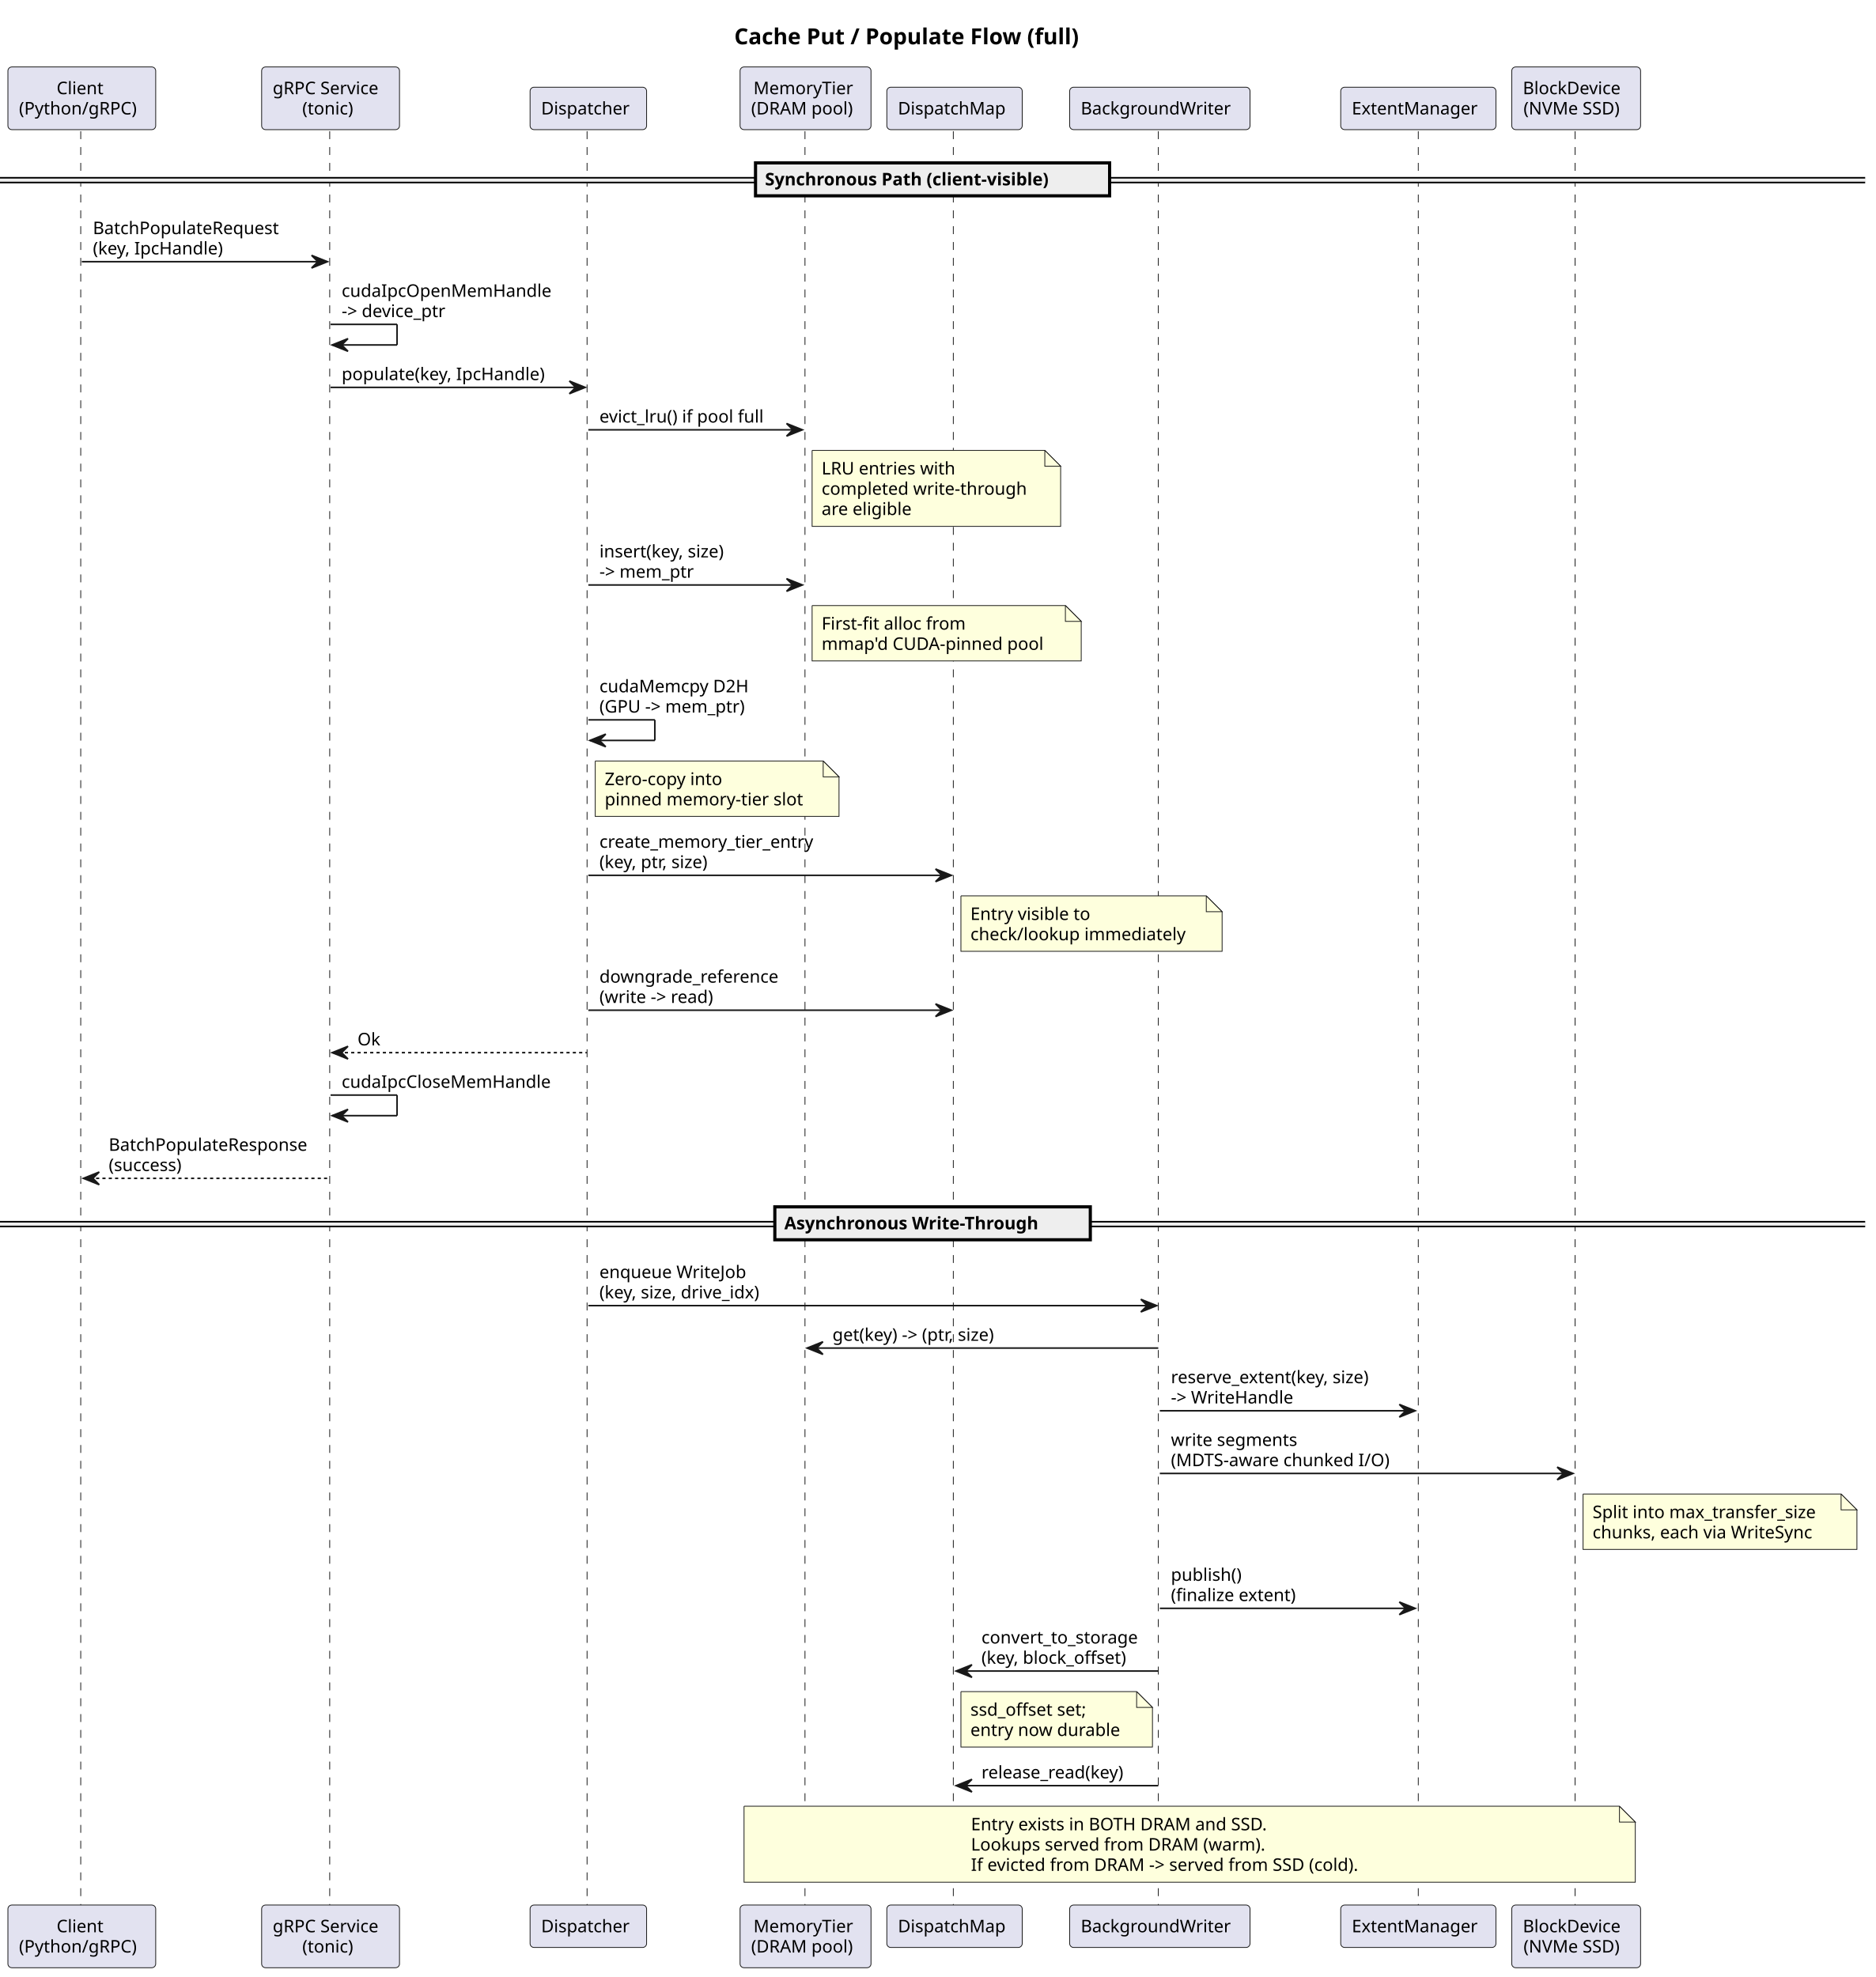
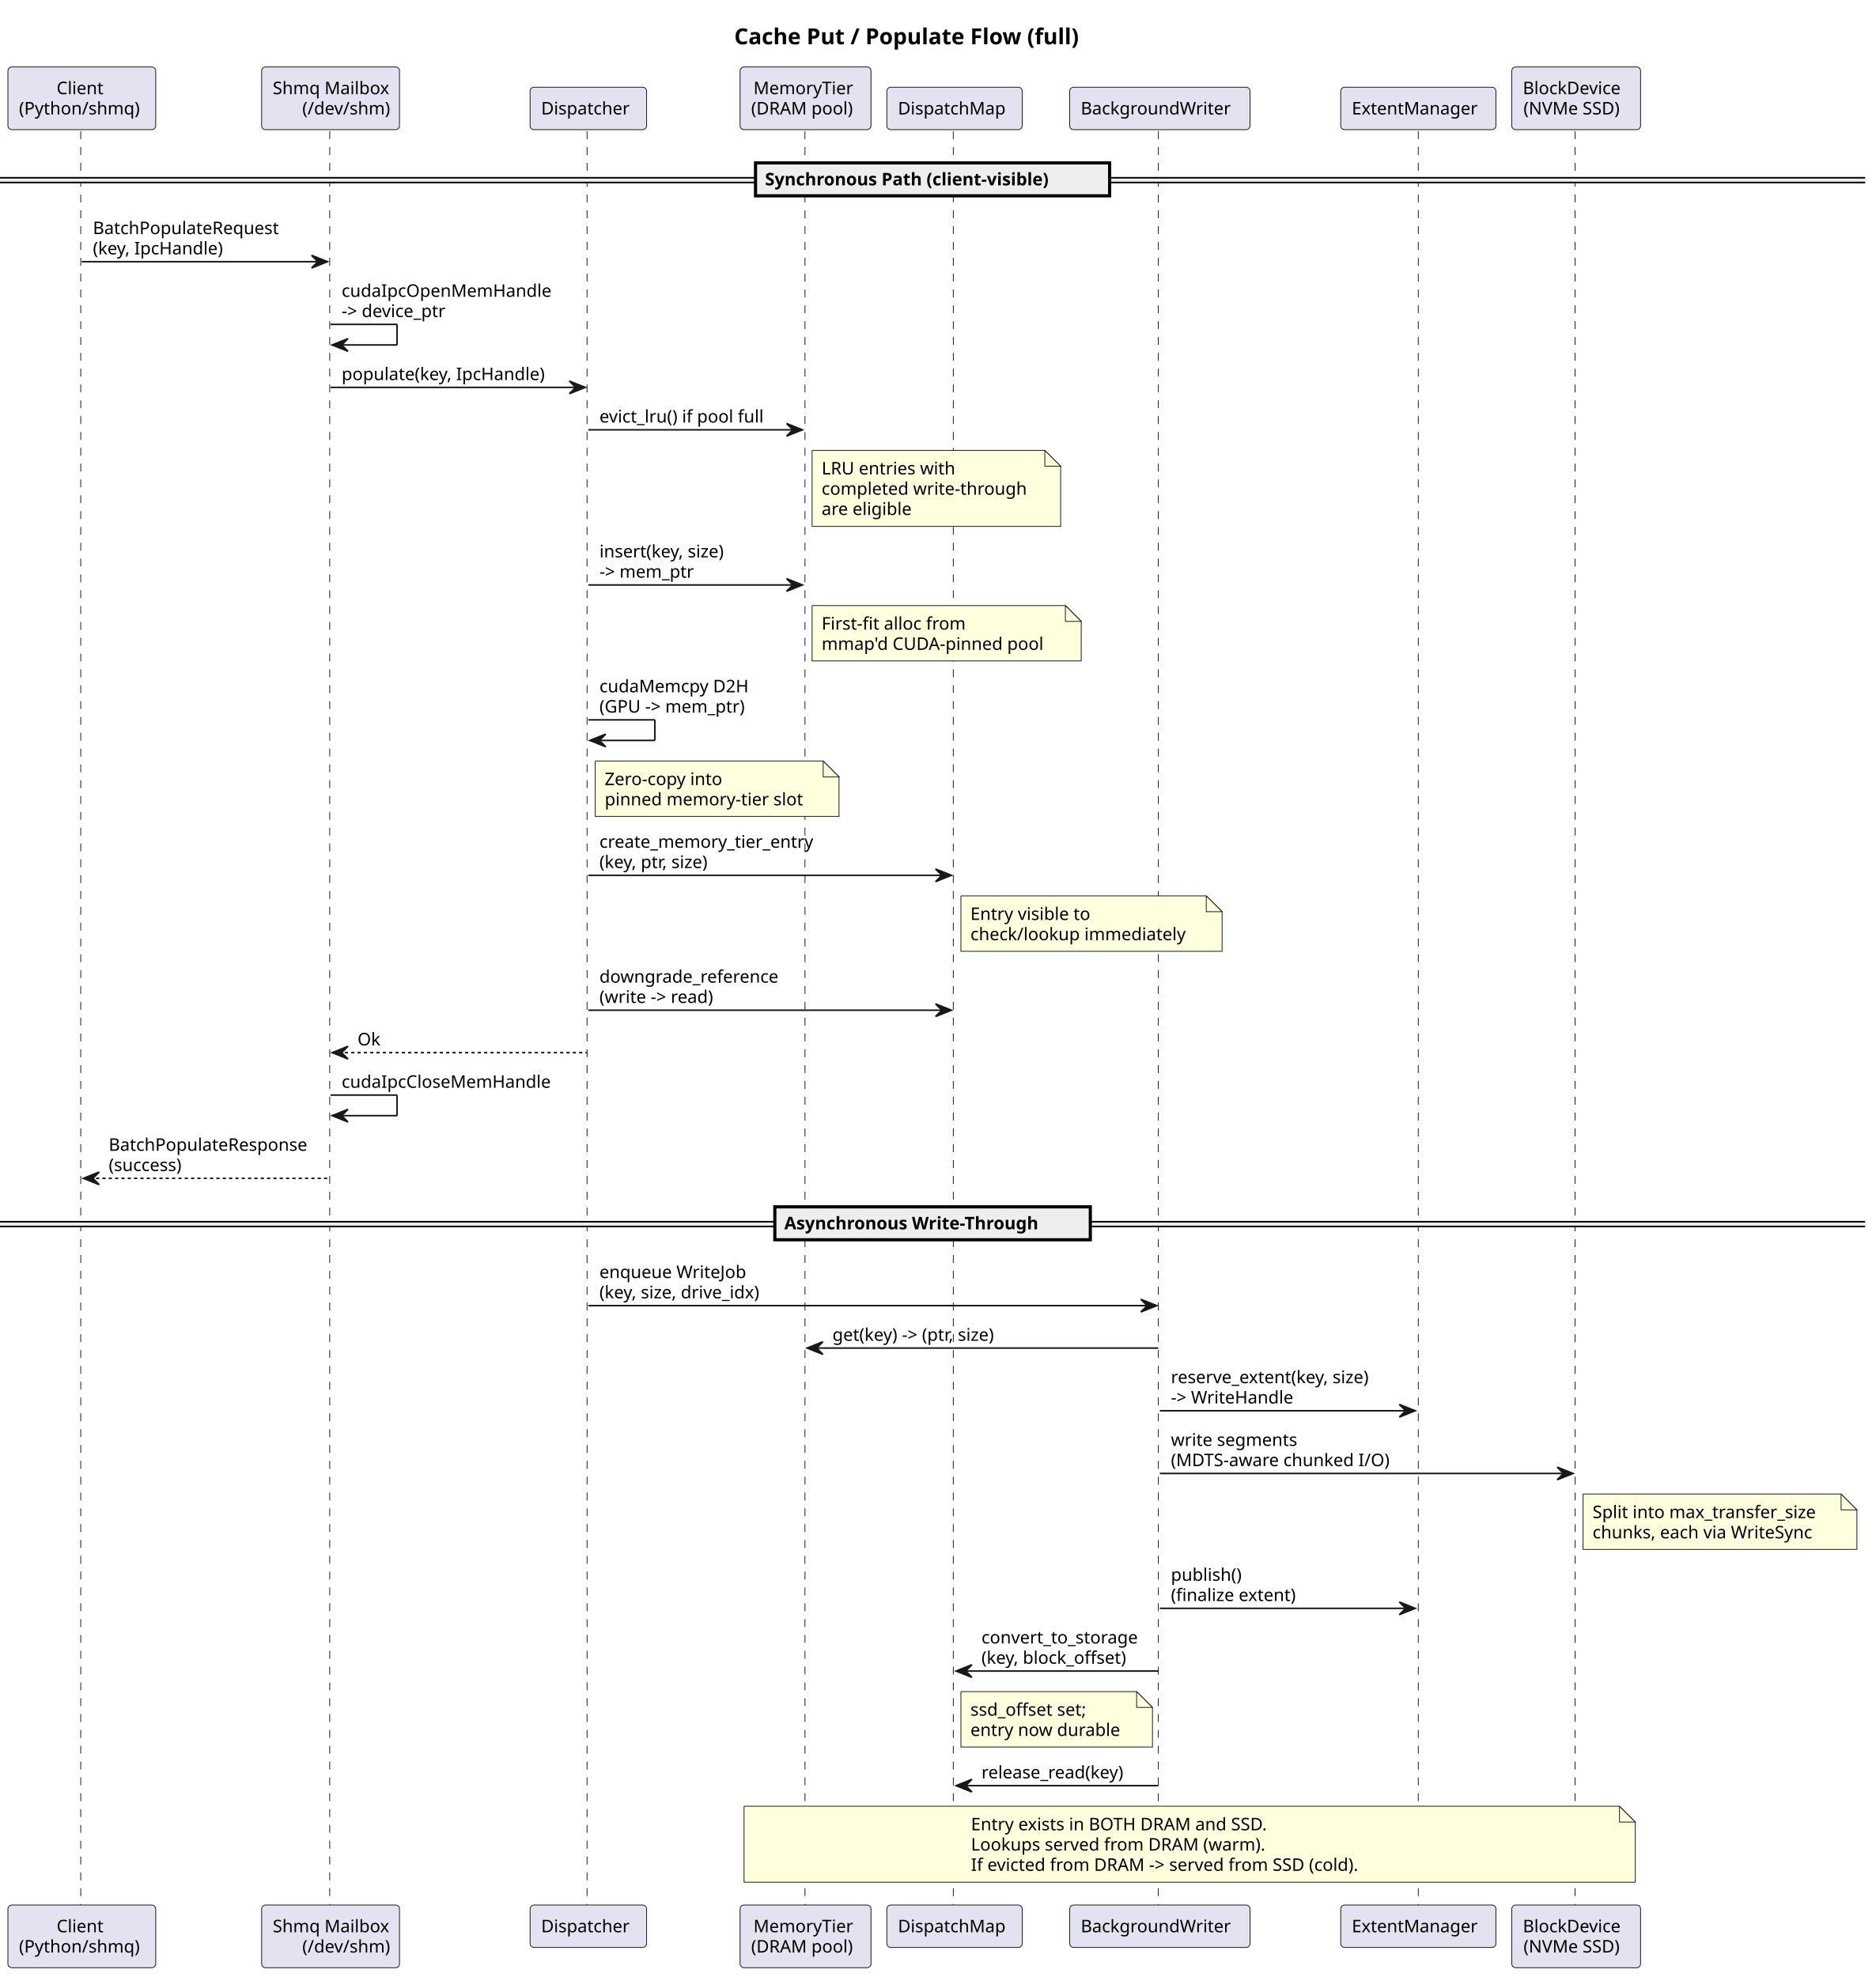
<svg xmlns="http://www.w3.org/2000/svg" contentStyleType="text/css" data-diagram-type="SEQUENCE" height="1249px" preserveAspectRatio="none" style="width:1185px;height:1249px;background:#FFFFFF;" version="1.1" viewBox="0 0 1185 1249" width="1185px" zoomAndPan="magnify">
  <defs />
  <g>
    <text fill="#000000" font-family="sans-serif" font-size="14" font-weight="bold" lengthAdjust="spacing" textLength="249.553" x="463.819" y="27.995">Cache Put / Populate Flow (full)</text>
    <g>
      <rect fill="#000000" fill-opacity="0" height="1121.625" width="8" x="47.679" y="82.906" />
      <line style="stroke:#181818;stroke-width:0.5;stroke-dasharray:5,5;" x1="51" x2="51" y1="82.906" y2="1204.531" />
    </g>
    <g>
      <rect fill="#000000" fill-opacity="0" height="1121.625" width="8" x="204.818" y="82.906" />
      <line style="stroke:#181818;stroke-width:0.5;stroke-dasharray:5,5;" x1="208.273" x2="208.273" y1="82.906" y2="1204.531" />
    </g>
    <g>
      <rect fill="#000000" fill-opacity="0" height="1121.625" width="8" x="367.65" y="82.906" />
      <line style="stroke:#181818;stroke-width:0.5;stroke-dasharray:5,5;" x1="370.848" x2="370.848" y1="82.906" y2="1204.531" />
    </g>
    <g>
      <rect fill="#000000" fill-opacity="0" height="1121.625" width="8" x="504.851" y="82.906" />
      <line style="stroke:#181818;stroke-width:0.5;stroke-dasharray:5,5;" x1="508.497" x2="508.497" y1="82.906" y2="1204.531" />
    </g>
    <g>
      <rect fill="#000000" fill-opacity="0" height="1121.625" width="8" x="598.968" y="82.906" />
      <line style="stroke:#181818;stroke-width:0.5;stroke-dasharray:5,5;" x1="602.204" x2="602.204" y1="82.906" y2="1204.531" />
    </g>
    <g>
      <rect fill="#000000" fill-opacity="0" height="1121.625" width="8" x="728.66" y="82.906" />
      <line style="stroke:#181818;stroke-width:0.5;stroke-dasharray:5,5;" x1="731.698" x2="731.698" y1="82.906" y2="1204.531" />
    </g>
    <g>
      <rect fill="#000000" fill-opacity="0" height="1121.625" width="8" x="891.943" y="82.906" />
      <line style="stroke:#181818;stroke-width:0.5;stroke-dasharray:5,5;" x1="895.923" x2="895.923" y1="82.906" y2="1204.531" />
    </g>
    <g>
      <rect fill="#000000" fill-opacity="0" height="1121.625" width="8" x="991.649" y="82.906" />
      <line style="stroke:#181818;stroke-width:0.5;stroke-dasharray:5,5;" x1="994.964" x2="994.964" y1="82.906" y2="1204.531" />
    </g>
    <g class="participant participant-head" data-participant="client">
      <rect fill="#E2E2F0" height="39.609" rx="2.5" ry="2.5" style="stroke:#181818;stroke-width:0.5;" width="93.358" x="5" y="42.297" />
      <text fill="#000000" font-family="sans-serif" font-size="11" lengthAdjust="spacing" textLength="31.845" x="35.756" y="59.507">Client</text>
-       <text fill="#000000" font-family="sans-serif" font-size="11" lengthAdjust="spacing" textLength="79.358" x="12" y="72.312">(Python/gRPC)</text>
+       <text fill="#000000" font-family="sans-serif" font-size="11" lengthAdjust="spacing" textLength="79.358" x="12" y="72.312">(Python/shmq)</text>
    </g>
    <g class="participant participant-tail" data-participant="client">
      <rect fill="#E2E2F0" height="39.609" rx="2.5" ry="2.5" style="stroke:#181818;stroke-width:0.5;" width="93.358" x="5" y="1203.531" />
      <text fill="#000000" font-family="sans-serif" font-size="11" lengthAdjust="spacing" textLength="31.845" x="35.756" y="1220.742">Client</text>
-       <text fill="#000000" font-family="sans-serif" font-size="11" lengthAdjust="spacing" textLength="79.358" x="12" y="1233.546">(Python/gRPC)</text>
-     </g>
-     <g class="participant participant-head" data-participant="grpc">
+       <text fill="#000000" font-family="sans-serif" font-size="11" lengthAdjust="spacing" textLength="79.358" x="12" y="1233.546">(Python/shmq)</text>
+     </g>
+     <g class="participant participant-head" data-participant="shmq">
      <rect fill="#E2E2F0" height="39.609" rx="2.5" ry="2.5" style="stroke:#181818;stroke-width:0.5;" width="87.09" x="165.273" y="42.297" />
-       <text fill="#000000" font-family="sans-serif" font-size="11" lengthAdjust="spacing" textLength="73.09" x="172.273" y="59.507">gRPC Service</text>
-       <text fill="#000000" font-family="sans-serif" font-size="11" lengthAdjust="spacing" textLength="35.702" x="190.967" y="72.312">(tonic)</text>
-     </g>
-     <g class="participant participant-tail" data-participant="grpc">
+       <text fill="#000000" font-family="sans-serif" font-size="11" lengthAdjust="spacing" textLength="73.09" x="172.273" y="59.507">Shmq Mailbox</text>
+       <text fill="#000000" font-family="sans-serif" font-size="11" lengthAdjust="spacing" textLength="35.702" x="190.967" y="72.312">(/dev/shm)</text>
+     </g>
+     <g class="participant participant-tail" data-participant="shmq">
      <rect fill="#E2E2F0" height="39.609" rx="2.5" ry="2.5" style="stroke:#181818;stroke-width:0.5;" width="87.09" x="165.273" y="1203.531" />
-       <text fill="#000000" font-family="sans-serif" font-size="11" lengthAdjust="spacing" textLength="73.09" x="172.273" y="1220.742">gRPC Service</text>
-       <text fill="#000000" font-family="sans-serif" font-size="11" lengthAdjust="spacing" textLength="35.702" x="190.967" y="1233.546">(tonic)</text>
+       <text fill="#000000" font-family="sans-serif" font-size="11" lengthAdjust="spacing" textLength="73.09" x="172.273" y="1220.742">Shmq Mailbox</text>
+       <text fill="#000000" font-family="sans-serif" font-size="11" lengthAdjust="spacing" textLength="35.702" x="190.967" y="1233.546">(/dev/shm)</text>
    </g>
    <g class="participant participant-head" data-participant="disp">
      <rect fill="#E2E2F0" height="26.805" rx="2.5" ry="2.5" style="stroke:#181818;stroke-width:0.5;" width="73.603" x="334.848" y="55.102" />
      <text fill="#000000" font-family="sans-serif" font-size="11" lengthAdjust="spacing" textLength="59.603" x="341.848" y="72.312">Dispatcher</text>
    </g>
    <g class="participant participant-tail" data-participant="disp">
      <rect fill="#E2E2F0" height="26.805" rx="2.5" ry="2.5" style="stroke:#181818;stroke-width:0.5;" width="73.603" x="334.848" y="1203.531" />
      <text fill="#000000" font-family="sans-serif" font-size="11" lengthAdjust="spacing" textLength="59.603" x="341.848" y="1220.742">Dispatcher</text>
    </g>
    <g class="participant participant-head" data-participant="mt">
      <rect fill="#E2E2F0" height="39.609" rx="2.5" ry="2.5" style="stroke:#181818;stroke-width:0.5;" width="82.707" x="467.497" y="42.297" />
      <text fill="#000000" font-family="sans-serif" font-size="11" lengthAdjust="spacing" textLength="65.801" x="475.95" y="59.507">MemoryTier</text>
      <text fill="#000000" font-family="sans-serif" font-size="11" lengthAdjust="spacing" textLength="68.707" x="474.497" y="72.312">(DRAM pool)</text>
    </g>
    <g class="participant participant-tail" data-participant="mt">
      <rect fill="#E2E2F0" height="39.609" rx="2.5" ry="2.5" style="stroke:#181818;stroke-width:0.5;" width="82.707" x="467.497" y="1203.531" />
      <text fill="#000000" font-family="sans-serif" font-size="11" lengthAdjust="spacing" textLength="65.801" x="475.95" y="1220.742">MemoryTier</text>
      <text fill="#000000" font-family="sans-serif" font-size="11" lengthAdjust="spacing" textLength="68.707" x="474.497" y="1233.546">(DRAM pool)</text>
    </g>
    <g class="participant participant-head" data-participant="dm">
      <rect fill="#E2E2F0" height="26.805" rx="2.5" ry="2.5" style="stroke:#181818;stroke-width:0.5;" width="85.527" x="560.204" y="55.102" />
      <text fill="#000000" font-family="sans-serif" font-size="11" lengthAdjust="spacing" textLength="71.527" x="567.204" y="72.312">DispatchMap</text>
    </g>
    <g class="participant participant-tail" data-participant="dm">
      <rect fill="#E2E2F0" height="26.805" rx="2.5" ry="2.5" style="stroke:#181818;stroke-width:0.5;" width="85.527" x="560.204" y="1203.531" />
      <text fill="#000000" font-family="sans-serif" font-size="11" lengthAdjust="spacing" textLength="71.527" x="567.204" y="1220.742">DispatchMap</text>
    </g>
    <g class="participant participant-head" data-participant="bgw">
      <rect fill="#E2E2F0" height="26.805" rx="2.5" ry="2.5" style="stroke:#181818;stroke-width:0.5;" width="113.924" x="675.698" y="55.102" />
      <text fill="#000000" font-family="sans-serif" font-size="11" lengthAdjust="spacing" textLength="99.924" x="682.698" y="72.312">BackgroundWriter</text>
    </g>
    <g class="participant participant-tail" data-participant="bgw">
      <rect fill="#E2E2F0" height="26.805" rx="2.5" ry="2.5" style="stroke:#181818;stroke-width:0.5;" width="113.924" x="675.698" y="1203.531" />
      <text fill="#000000" font-family="sans-serif" font-size="11" lengthAdjust="spacing" textLength="99.924" x="682.698" y="1220.742">BackgroundWriter</text>
    </g>
    <g class="participant participant-head" data-participant="em">
      <rect fill="#E2E2F0" height="26.805" rx="2.5" ry="2.5" style="stroke:#181818;stroke-width:0.5;" width="98.041" x="846.923" y="55.102" />
      <text fill="#000000" font-family="sans-serif" font-size="11" lengthAdjust="spacing" textLength="84.041" x="853.923" y="72.312">ExtentManager</text>
    </g>
    <g class="participant participant-tail" data-participant="em">
      <rect fill="#E2E2F0" height="26.805" rx="2.5" ry="2.5" style="stroke:#181818;stroke-width:0.5;" width="98.041" x="846.923" y="1203.531" />
      <text fill="#000000" font-family="sans-serif" font-size="11" lengthAdjust="spacing" textLength="84.041" x="853.923" y="1220.742">ExtentManager</text>
    </g>
    <g class="participant participant-head" data-participant="ssd">
      <rect fill="#E2E2F0" height="39.609" rx="2.5" ry="2.5" style="stroke:#181818;stroke-width:0.5;" width="81.37" x="954.964" y="42.297" />
      <text fill="#000000" font-family="sans-serif" font-size="11" lengthAdjust="spacing" textLength="67.37" x="961.964" y="59.507">BlockDevice</text>
      <text fill="#000000" font-family="sans-serif" font-size="11" lengthAdjust="spacing" textLength="66.526" x="962.386" y="72.312">(NVMe SSD)</text>
    </g>
    <g class="participant participant-tail" data-participant="ssd">
      <rect fill="#E2E2F0" height="39.609" rx="2.5" ry="2.5" style="stroke:#181818;stroke-width:0.5;" width="81.37" x="954.964" y="1203.531" />
      <text fill="#000000" font-family="sans-serif" font-size="11" lengthAdjust="spacing" textLength="67.37" x="961.964" y="1220.742">BlockDevice</text>
      <text fill="#000000" font-family="sans-serif" font-size="11" lengthAdjust="spacing" textLength="66.526" x="962.386" y="1233.546">(NVMe SSD)</text>
    </g>
    <rect fill="#EEEEEE" height="3" style="stroke:#EEEEEE;stroke-width:1;" width="1178.19" x="0" y="112.309" />
    <line style="stroke:#000000;stroke-width:1;" x1="0" x2="1178.19" y1="112.309" y2="112.309" />
    <line style="stroke:#000000;stroke-width:1;" x1="0" x2="1178.19" y1="115.309" y2="115.309" />
    <rect fill="#EEEEEE" height="20.805" style="stroke:#000000;stroke-width:2;" width="223.682" x="477.254" y="102.906" />
    <text fill="#000000" font-family="sans-serif" font-size="11" font-weight="bold" lengthAdjust="spacing" textLength="205.852" x="483.254" y="117.117">Synchronous Path (client-visible)</text>
-     <g class="message" data-participant-1="client" data-participant-2="grpc">
+     <g class="message" data-participant-1="client" data-participant-2="shmq">
      <polygon fill="#181818" points="196.818,161.32,206.818,165.32,196.818,169.32,200.818,165.32" style="stroke:#181818;stroke-width:1;" />
      <line style="stroke:#181818;stroke-width:1;" x1="51.679" x2="202.818" y1="165.32" y2="165.32" />
      <text fill="#000000" font-family="sans-serif" font-size="11" lengthAdjust="spacing" textLength="124.991" x="58.679" y="147.921">BatchPopulateRequest</text>
      <text fill="#000000" font-family="sans-serif" font-size="11" lengthAdjust="spacing" textLength="90.288" x="58.679" y="160.726">(key, IpcHandle)</text>
    </g>
-     <g class="message" data-participant-1="grpc" data-participant-2="grpc">
+     <g class="message" data-participant-1="shmq" data-participant-2="shmq">
      <line style="stroke:#181818;stroke-width:1;" x1="208.818" x2="250.818" y1="204.93" y2="204.93" />
      <line style="stroke:#181818;stroke-width:1;" x1="250.818" x2="250.818" y1="204.93" y2="217.93" />
      <line style="stroke:#181818;stroke-width:1;" x1="209.818" x2="250.818" y1="217.93" y2="217.93" />
      <polygon fill="#181818" points="219.818,213.93,209.818,217.93,219.818,221.93,215.818,217.93" style="stroke:#181818;stroke-width:1;" />
      <text fill="#000000" font-family="sans-serif" font-size="11" lengthAdjust="spacing" textLength="138.161" x="215.818" y="187.531">cudaIpcOpenMemHandle</text>
      <text fill="#000000" font-family="sans-serif" font-size="11" lengthAdjust="spacing" textLength="74.132" x="215.818" y="200.335">-&gt; device_ptr</text>
    </g>
-     <g class="message" data-participant-1="grpc" data-participant-2="disp">
+     <g class="message" data-participant-1="shmq" data-participant-2="disp">
      <polygon fill="#181818" points="359.65,240.734,369.65,244.734,359.65,248.734,363.65,244.734" style="stroke:#181818;stroke-width:1;" />
      <line style="stroke:#181818;stroke-width:1;" x1="208.818" x2="365.65" y1="244.734" y2="244.734" />
      <text fill="#000000" font-family="sans-serif" font-size="11" lengthAdjust="spacing" textLength="138.832" x="215.818" y="240.14">populate(key, IpcHandle)</text>
    </g>
    <g class="message" data-participant-1="disp" data-participant-2="mt">
      <polygon fill="#181818" points="496.851,267.539,506.851,271.539,496.851,275.539,500.851,271.539" style="stroke:#181818;stroke-width:1;" />
      <line style="stroke:#181818;stroke-width:1;" x1="371.65" x2="502.851" y1="271.539" y2="271.539" />
      <text fill="#000000" font-family="sans-serif" font-size="11" lengthAdjust="spacing" textLength="113.201" x="378.65" y="266.945">evict_lru() if pool full</text>
    </g>
    <path d="M513,284.539 L513,332.539 L670,332.539 L670,294.539 L660,284.539 L513,284.539" fill="#FEFFDD" style="stroke:#181818;stroke-width:0.5;" />
    <path d="M660,284.539 L660,294.539 L670,294.539 L660,284.539" fill="#FEFFDD" style="stroke:#181818;stroke-width:0.5;" />
    <text fill="#000000" font-family="sans-serif" font-size="11" lengthAdjust="spacing" textLength="90.283" x="519" y="299.75">LRU entries with</text>
    <text fill="#000000" font-family="sans-serif" font-size="11" lengthAdjust="spacing" textLength="136.947" x="519" y="312.554">completed write-through</text>
    <text fill="#000000" font-family="sans-serif" font-size="11" lengthAdjust="spacing" textLength="61.252" x="519" y="325.359">are eligible</text>
    <g class="message" data-participant-1="disp" data-participant-2="mt">
      <polygon fill="#181818" points="496.851,365.562,506.851,369.562,496.851,373.562,500.851,369.562" style="stroke:#181818;stroke-width:1;" />
      <line style="stroke:#181818;stroke-width:1;" x1="371.65" x2="502.851" y1="369.562" y2="369.562" />
      <text fill="#000000" font-family="sans-serif" font-size="11" lengthAdjust="spacing" textLength="87.914" x="378.65" y="352.164">insert(key, size)</text>
      <text fill="#000000" font-family="sans-serif" font-size="11" lengthAdjust="spacing" textLength="66.199" x="378.65" y="364.968">-&gt; mem_ptr</text>
    </g>
    <path d="M513,382.562 L513,417.562 L683,417.562 L683,392.562 L673,382.562 L513,382.562" fill="#FEFFDD" style="stroke:#181818;stroke-width:0.5;" />
    <path d="M673,382.562 L673,392.562 L683,392.562 L673,382.562" fill="#FEFFDD" style="stroke:#181818;stroke-width:0.5;" />
    <text fill="#000000" font-family="sans-serif" font-size="11" lengthAdjust="spacing" textLength="97.625" x="519" y="397.773">First-fit alloc from</text>
    <text fill="#000000" font-family="sans-serif" font-size="11" lengthAdjust="spacing" textLength="149.08" x="519" y="410.578">mmap'd CUDA-pinned pool</text>
    <g class="message" data-participant-1="disp" data-participant-2="disp">
      <line style="stroke:#181818;stroke-width:1;" x1="371.65" x2="413.65" y1="454.781" y2="454.781" />
      <line style="stroke:#181818;stroke-width:1;" x1="413.65" x2="413.65" y1="454.781" y2="467.781" />
      <line style="stroke:#181818;stroke-width:1;" x1="372.65" x2="413.65" y1="467.781" y2="467.781" />
      <polygon fill="#181818" points="382.65,463.781,372.65,467.781,382.65,471.781,378.65,467.781" style="stroke:#181818;stroke-width:1;" />
      <text fill="#000000" font-family="sans-serif" font-size="11" lengthAdjust="spacing" textLength="100.493" x="378.65" y="437.382">cudaMemcpy D2H</text>
      <text fill="#000000" font-family="sans-serif" font-size="11" lengthAdjust="spacing" textLength="101.487" x="378.65" y="450.187">(GPU -&gt; mem_ptr)</text>
    </g>
    <path d="M376,480.781 L376,515.781 L530,515.781 L530,490.781 L520,480.781 L376,480.781" fill="#FEFFDD" style="stroke:#181818;stroke-width:0.5;" />
    <path d="M520,480.781 L520,490.781 L530,490.781 L520,480.781" fill="#FEFFDD" style="stroke:#181818;stroke-width:0.5;" />
    <text fill="#000000" font-family="sans-serif" font-size="11" lengthAdjust="spacing" textLength="80.362" x="382" y="495.992">Zero-copy into</text>
    <text fill="#000000" font-family="sans-serif" font-size="11" lengthAdjust="spacing" textLength="133.144" x="382" y="508.796">pinned memory-tier slot</text>
    <g class="message" data-participant-1="disp" data-participant-2="dm">
      <polygon fill="#181818" points="590.968,549,600.968,553,590.968,557,594.968,553" style="stroke:#181818;stroke-width:1;" />
      <line style="stroke:#181818;stroke-width:1;" x1="371.65" x2="596.968" y1="553" y2="553" />
      <text fill="#000000" font-family="sans-serif" font-size="11" lengthAdjust="spacing" textLength="145.363" x="378.65" y="535.601">create_memory_tier_entry</text>
      <text fill="#000000" font-family="sans-serif" font-size="11" lengthAdjust="spacing" textLength="79.363" x="378.65" y="548.406">(key, ptr, size)</text>
    </g>
    <path d="M607,566 L607,601 L772,601 L772,576 L762,566 L607,566" fill="#FEFFDD" style="stroke:#181818;stroke-width:0.5;" />
    <path d="M762,566 L762,576 L772,576 L762,566" fill="#FEFFDD" style="stroke:#181818;stroke-width:0.5;" />
    <text fill="#000000" font-family="sans-serif" font-size="11" lengthAdjust="spacing" textLength="82.462" x="613" y="581.21">Entry visible to</text>
    <text fill="#000000" font-family="sans-serif" font-size="11" lengthAdjust="spacing" textLength="144.928" x="613" y="594.015">check/lookup immediately</text>
    <g class="message" data-participant-1="disp" data-participant-2="dm">
      <polygon fill="#181818" points="590.968,634.219,600.968,638.219,590.968,642.219,594.968,638.219" style="stroke:#181818;stroke-width:1;" />
      <line style="stroke:#181818;stroke-width:1;" x1="371.65" x2="596.968" y1="638.219" y2="638.219" />
      <text fill="#000000" font-family="sans-serif" font-size="11" lengthAdjust="spacing" textLength="120.184" x="378.65" y="620.82">downgrade_reference</text>
      <text fill="#000000" font-family="sans-serif" font-size="11" lengthAdjust="spacing" textLength="81.431" x="378.65" y="633.625">(write -&gt; read)</text>
    </g>
-     <g class="message" data-participant-1="disp" data-participant-2="grpc">
+     <g class="message" data-participant-1="disp" data-participant-2="shmq">
      <polygon fill="#181818" points="219.818,661.023,209.818,665.023,219.818,669.023,215.818,665.023" style="stroke:#181818;stroke-width:1;" />
      <line style="stroke:#181818;stroke-width:1;stroke-dasharray:2,2;" x1="213.818" x2="370.65" y1="665.023" y2="665.023" />
      <text fill="#000000" font-family="sans-serif" font-size="11" lengthAdjust="spacing" textLength="15.028" x="225.818" y="660.429">Ok</text>
    </g>
-     <g class="message" data-participant-1="grpc" data-participant-2="grpc">
+     <g class="message" data-participant-1="shmq" data-participant-2="shmq">
      <line style="stroke:#181818;stroke-width:1;" x1="208.818" x2="250.818" y1="691.828" y2="691.828" />
      <line style="stroke:#181818;stroke-width:1;" x1="250.818" x2="250.818" y1="691.828" y2="704.828" />
      <line style="stroke:#181818;stroke-width:1;" x1="209.818" x2="250.818" y1="704.828" y2="704.828" />
      <polygon fill="#181818" points="219.818,700.828,209.818,704.828,219.818,708.828,215.818,704.828" style="stroke:#181818;stroke-width:1;" />
      <text fill="#000000" font-family="sans-serif" font-size="11" lengthAdjust="spacing" textLength="138.746" x="215.818" y="687.234">cudaIpcCloseMemHandle</text>
    </g>
-     <g class="message" data-participant-1="grpc" data-participant-2="client">
+     <g class="message" data-participant-1="shmq" data-participant-2="client">
      <polygon fill="#181818" points="62.679,740.438,52.679,744.438,62.679,748.438,58.679,744.438" style="stroke:#181818;stroke-width:1;" />
      <line style="stroke:#181818;stroke-width:1;stroke-dasharray:2,2;" x1="56.679" x2="207.818" y1="744.438" y2="744.438" />
      <text fill="#000000" font-family="sans-serif" font-size="11" lengthAdjust="spacing" textLength="133.139" x="68.679" y="727.039">BatchPopulateResponse</text>
      <text fill="#000000" font-family="sans-serif" font-size="11" lengthAdjust="spacing" textLength="51.611" x="68.679" y="739.843">(success)</text>
    </g>
    <rect fill="#EEEEEE" height="3" style="stroke:#EEEEEE;stroke-width:1;" width="1178.19" x="0" y="771.84" />
    <line style="stroke:#000000;stroke-width:1;" x1="0" x2="1178.19" y1="771.84" y2="771.84" />
    <line style="stroke:#000000;stroke-width:1;" x1="0" x2="1178.19" y1="774.84" y2="774.84" />
    <rect fill="#EEEEEE" height="20.805" style="stroke:#000000;stroke-width:2;" width="199.287" x="489.452" y="762.438" />
    <text fill="#000000" font-family="sans-serif" font-size="11" font-weight="bold" lengthAdjust="spacing" textLength="181.457" x="495.452" y="776.648">Asynchronous Write-Through</text>
    <g class="message" data-participant-1="disp" data-participant-2="bgw">
      <polygon fill="#181818" points="720.66,820.852,730.66,824.852,720.66,828.852,724.66,824.852" style="stroke:#181818;stroke-width:1;" />
      <line style="stroke:#181818;stroke-width:1;" x1="371.65" x2="726.66" y1="824.852" y2="824.852" />
      <text fill="#000000" font-family="sans-serif" font-size="11" lengthAdjust="spacing" textLength="98.189" x="378.65" y="807.453">enqueue WriteJob</text>
      <text fill="#000000" font-family="sans-serif" font-size="11" lengthAdjust="spacing" textLength="113.432" x="378.65" y="820.257">(key, size, drive_idx)</text>
    </g>
    <g class="message" data-participant-1="bgw" data-participant-2="mt">
      <polygon fill="#181818" points="519.851,847.656,509.851,851.656,519.851,855.656,515.851,851.656" style="stroke:#181818;stroke-width:1;" />
      <line style="stroke:#181818;stroke-width:1;" x1="513.851" x2="731.66" y1="851.656" y2="851.656" />
      <text fill="#000000" font-family="sans-serif" font-size="11" lengthAdjust="spacing" textLength="119.195" x="525.851" y="847.062">get(key) -&gt; (ptr, size)</text>
    </g>
    <g class="message" data-participant-1="bgw" data-participant-2="em">
      <polygon fill="#181818" points="883.943,887.266,893.943,891.266,883.943,895.266,887.943,891.266" style="stroke:#181818;stroke-width:1;" />
      <line style="stroke:#181818;stroke-width:1;" x1="732.66" x2="889.943" y1="891.266" y2="891.266" />
      <text fill="#000000" font-family="sans-serif" font-size="11" lengthAdjust="spacing" textLength="139.283" x="739.66" y="873.867">reserve_extent(key, size)</text>
      <text fill="#000000" font-family="sans-serif" font-size="11" lengthAdjust="spacing" textLength="85.008" x="739.66" y="886.671">-&gt; WriteHandle</text>
    </g>
    <g class="message" data-participant-1="bgw" data-participant-2="ssd">
      <polygon fill="#181818" points="983.649,926.875,993.649,930.875,983.649,934.875,987.649,930.875" style="stroke:#181818;stroke-width:1;" />
      <line style="stroke:#181818;stroke-width:1;" x1="732.66" x2="989.649" y1="930.875" y2="930.875" />
      <text fill="#000000" font-family="sans-serif" font-size="11" lengthAdjust="spacing" textLength="85.132" x="739.66" y="913.476">write segments</text>
      <text fill="#000000" font-family="sans-serif" font-size="11" lengthAdjust="spacing" textLength="147.667" x="739.66" y="926.281">(MDTS-aware chunked I/O)</text>
    </g>
    <path d="M1000,943.875 L1000,978.875 L1173,978.875 L1173,953.875 L1163,943.875 L1000,943.875" fill="#FEFFDD" style="stroke:#181818;stroke-width:0.5;" />
    <path d="M1163,943.875 L1163,953.875 L1173,953.875 L1163,943.875" fill="#FEFFDD" style="stroke:#181818;stroke-width:0.5;" />
    <text fill="#000000" font-family="sans-serif" font-size="11" lengthAdjust="spacing" textLength="152.19" x="1006" y="959.085">Split into max_transfer_size</text>
    <text fill="#000000" font-family="sans-serif" font-size="11" lengthAdjust="spacing" textLength="151.932" x="1006" y="971.89">chunks, each via WriteSync</text>
    <g class="message" data-participant-1="bgw" data-participant-2="em">
      <polygon fill="#181818" points="883.943,1012.094,893.943,1016.094,883.943,1020.094,887.943,1016.094" style="stroke:#181818;stroke-width:1;" />
      <line style="stroke:#181818;stroke-width:1;" x1="732.66" x2="889.943" y1="1016.094" y2="1016.094" />
      <text fill="#000000" font-family="sans-serif" font-size="11" lengthAdjust="spacing" textLength="48.334" x="739.66" y="998.695">publish()</text>
      <text fill="#000000" font-family="sans-serif" font-size="11" lengthAdjust="spacing" textLength="87.017" x="739.66" y="1011.5">(finalize extent)</text>
    </g>
    <g class="message" data-participant-1="bgw" data-participant-2="dm">
      <polygon fill="#181818" points="613.968,1051.703,603.968,1055.703,613.968,1059.703,609.968,1055.703" style="stroke:#181818;stroke-width:1;" />
      <line style="stroke:#181818;stroke-width:1;" x1="607.968" x2="731.66" y1="1055.703" y2="1055.703" />
      <text fill="#000000" font-family="sans-serif" font-size="11" lengthAdjust="spacing" textLength="105.692" x="619.968" y="1038.304">convert_to_storage</text>
      <text fill="#000000" font-family="sans-serif" font-size="11" lengthAdjust="spacing" textLength="101.197" x="619.968" y="1051.109">(key, block_offset)</text>
    </g>
    <path d="M607,1068.703 L607,1103.703 L728,1103.703 L728,1078.703 L718,1068.703 L607,1068.703" fill="#FEFFDD" style="stroke:#181818;stroke-width:0.5;" />
    <path d="M718,1068.703 L718,1078.703 L728,1078.703 L718,1068.703" fill="#FEFFDD" style="stroke:#181818;stroke-width:0.5;" />
    <text fill="#000000" font-family="sans-serif" font-size="11" lengthAdjust="spacing" textLength="79.245" x="613" y="1083.914">ssd_offset set;</text>
    <text fill="#000000" font-family="sans-serif" font-size="11" lengthAdjust="spacing" textLength="100.799" x="613" y="1096.718">entry now durable</text>
    <g class="message" data-participant-1="bgw" data-participant-2="dm">
      <polygon fill="#181818" points="613.968,1124.117,603.968,1128.117,613.968,1132.117,609.968,1128.117" style="stroke:#181818;stroke-width:1;" />
      <line style="stroke:#181818;stroke-width:1;" x1="607.968" x2="731.66" y1="1128.117" y2="1128.117" />
      <text fill="#000000" font-family="sans-serif" font-size="11" lengthAdjust="spacing" textLength="99.097" x="619.968" y="1123.523">release_read(key)</text>
    </g>
    <path d="M470,1141.117 L470,1189.117 L1033,1189.117 L1033,1151.117 L1023,1141.117 L470,1141.117" fill="#FEFFDD" style="stroke:#181818;stroke-width:0.5;" />
    <path d="M1023,1141.117 L1023,1151.117 L1033,1151.117 L1023,1141.117" fill="#FEFFDD" style="stroke:#181818;stroke-width:0.5;" />
    <text fill="#000000" font-family="sans-serif" font-size="11" lengthAdjust="spacing" textLength="203.333" x="613.348" y="1156.328">Entry exists in BOTH DRAM and SSD.</text>
    <text fill="#000000" font-family="sans-serif" font-size="11" lengthAdjust="spacing" textLength="198.935" x="613.348" y="1169.132">Lookups served from DRAM (warm).</text>
    <text fill="#000000" font-family="sans-serif" font-size="11" lengthAdjust="spacing" textLength="268.141" x="613.348" y="1181.937">If evicted from DRAM -&gt; served from SSD (cold).</text>
  </g>
</svg>
